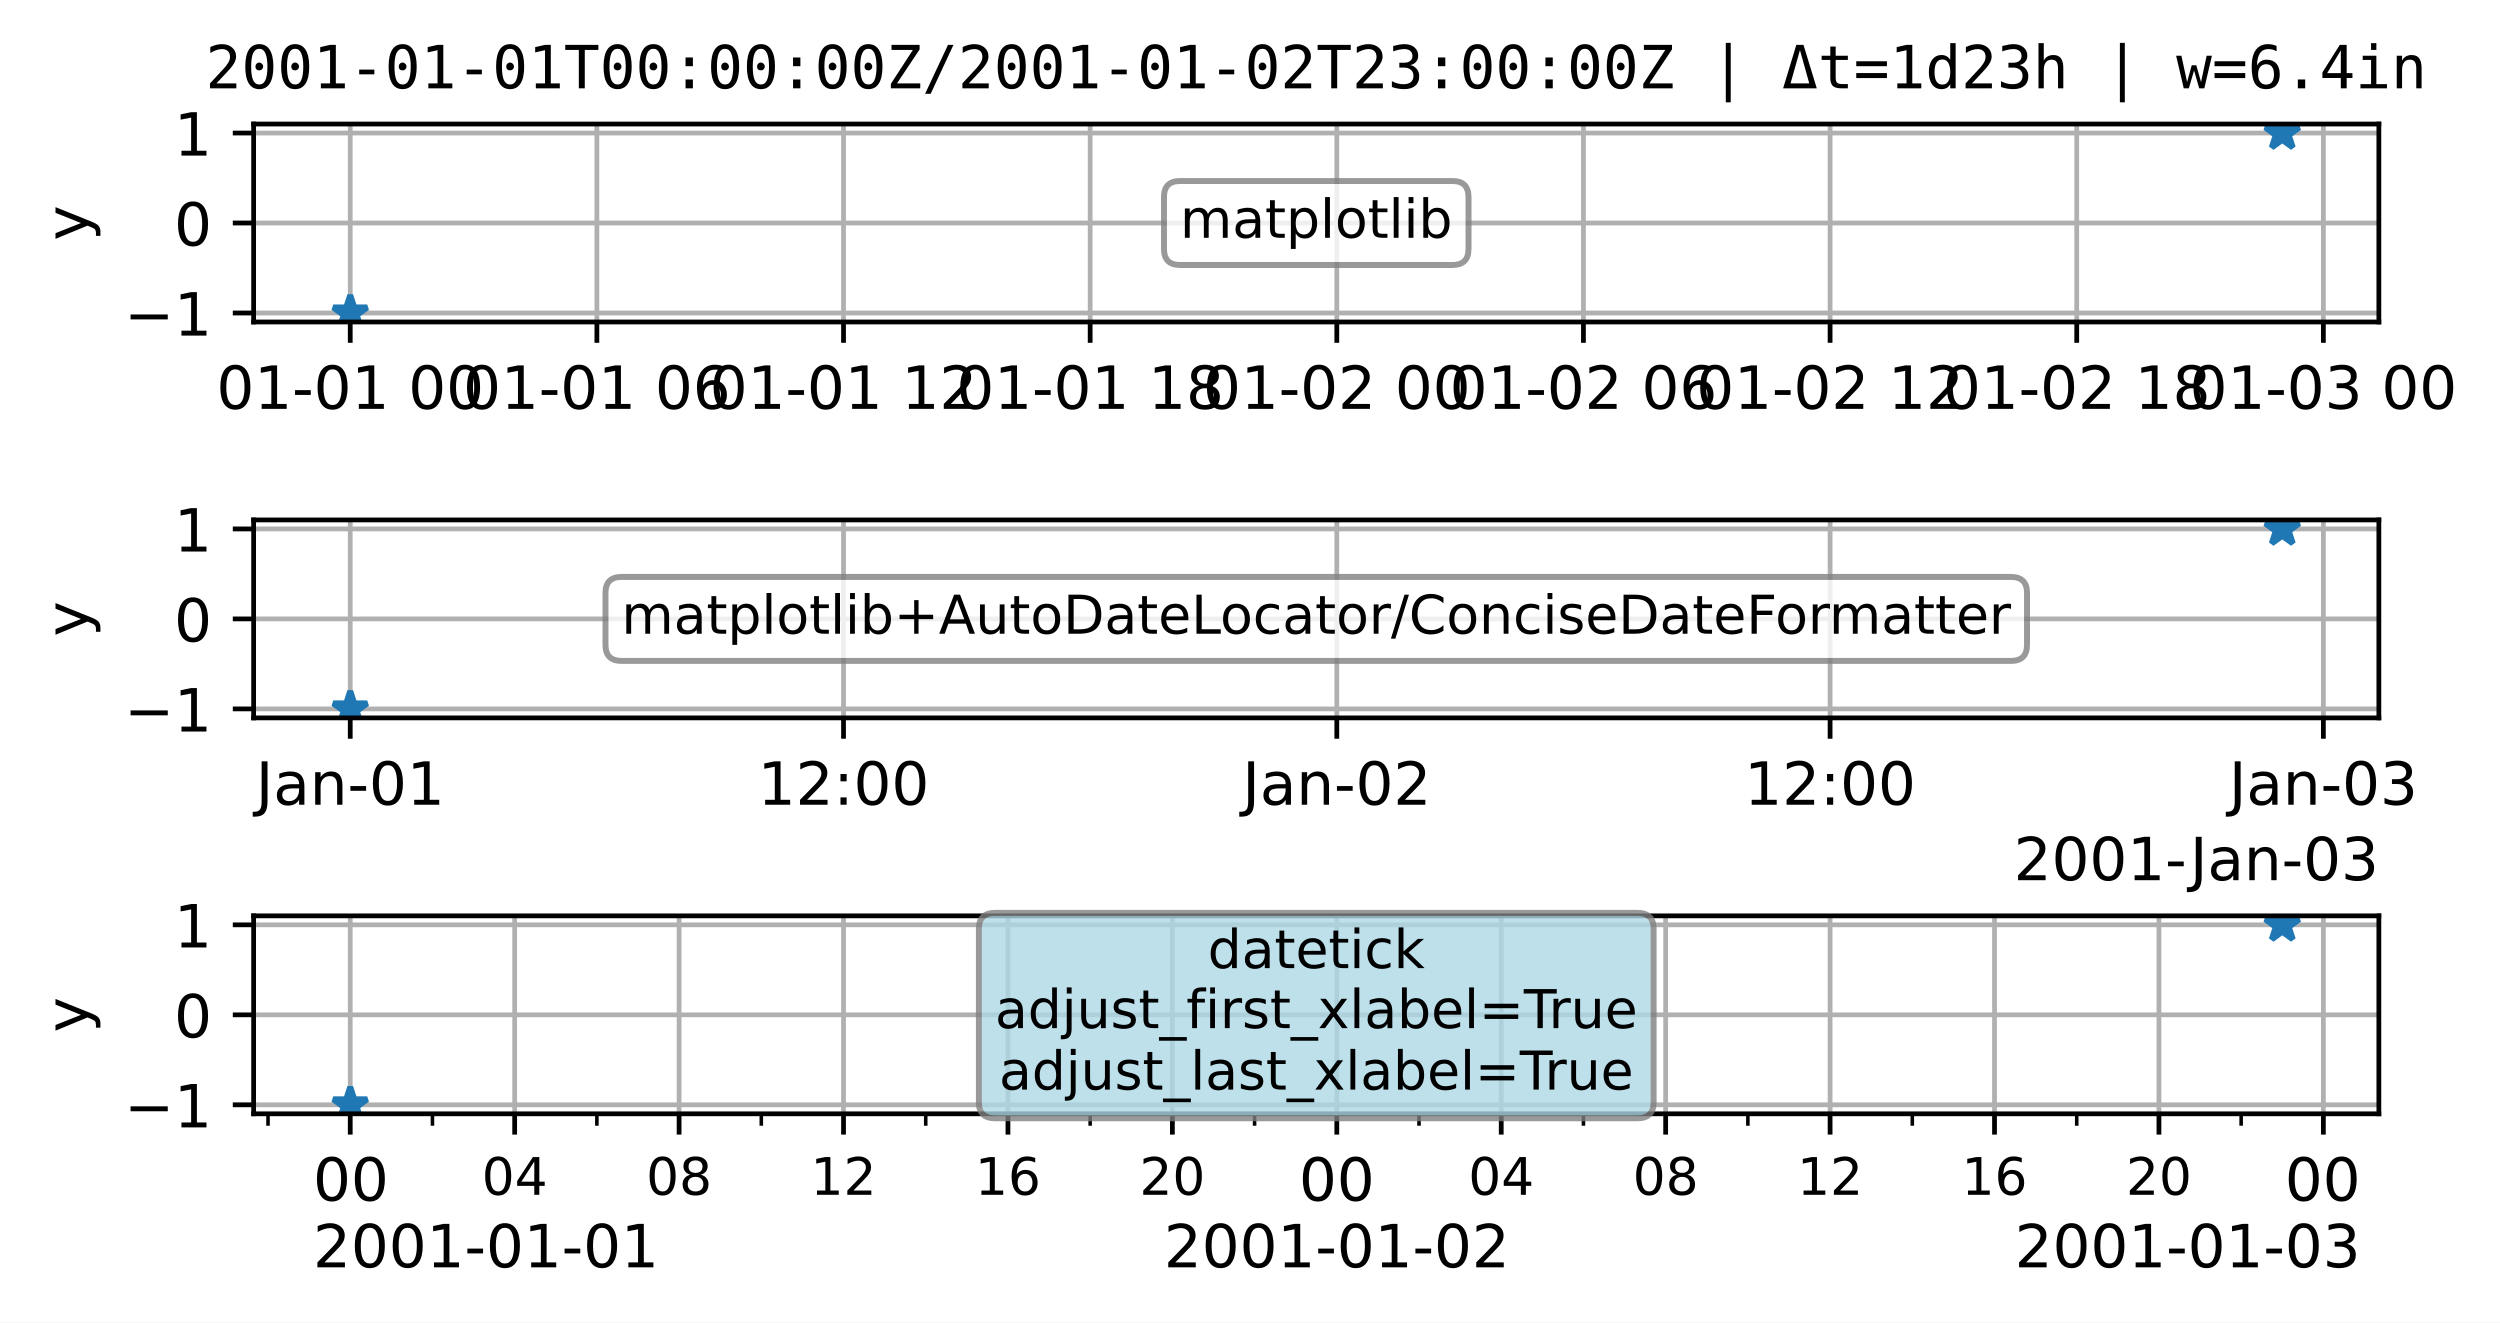
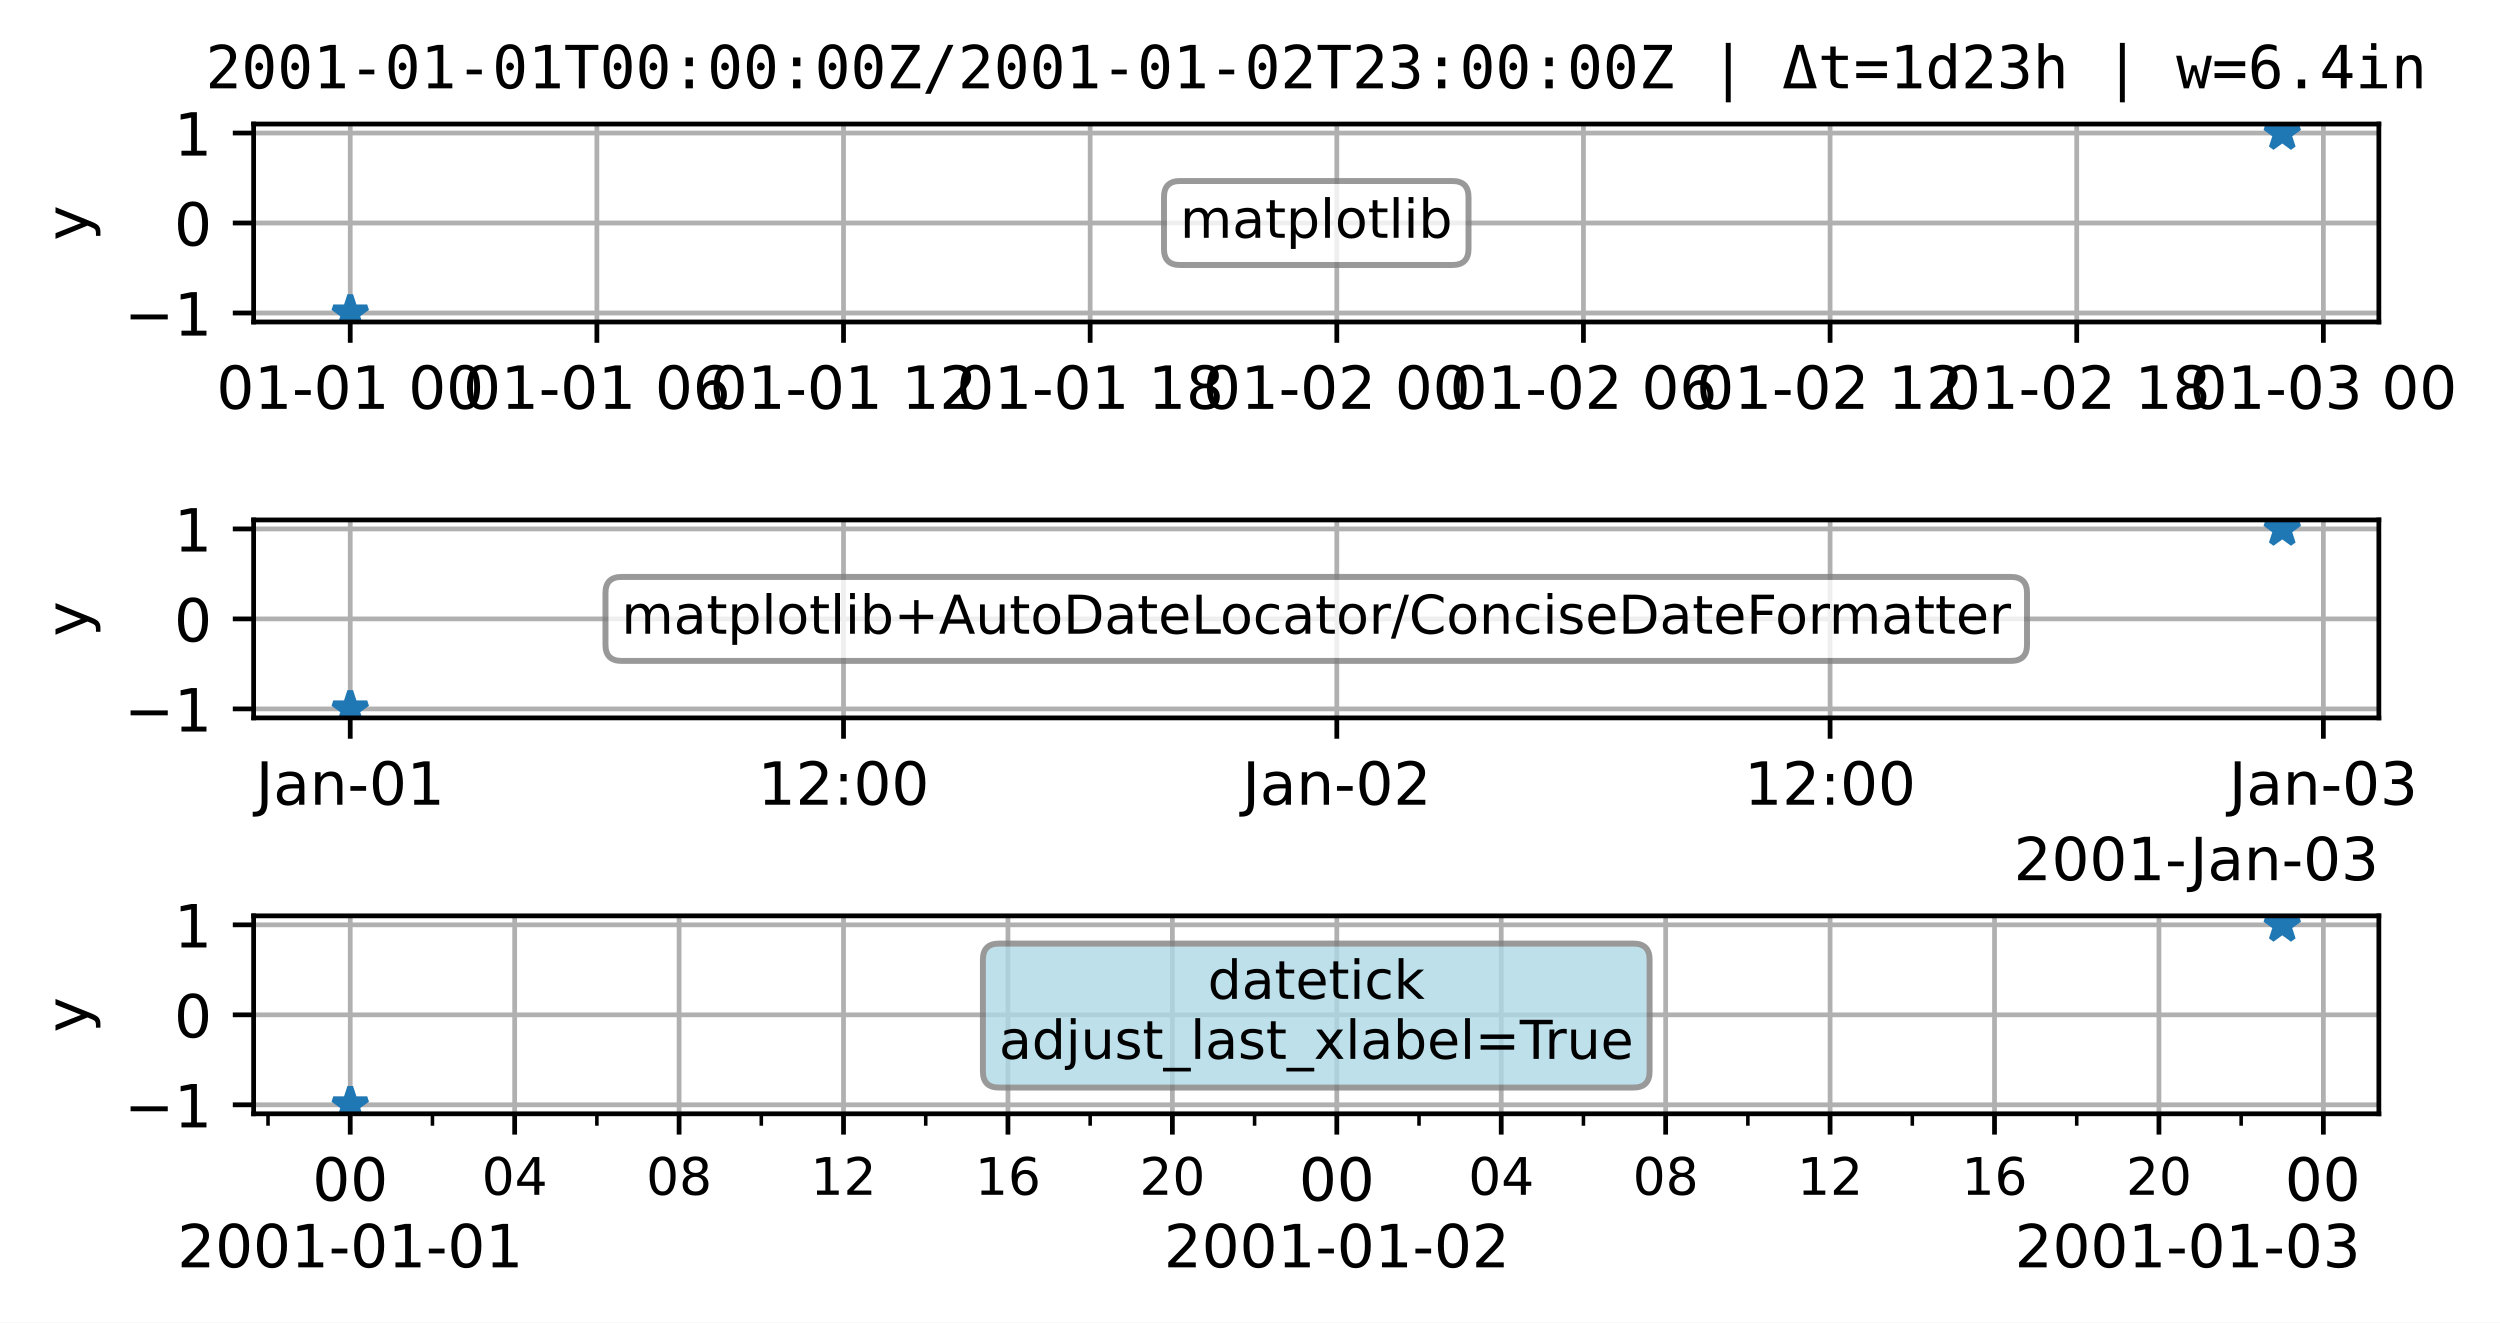
<svg xmlns="http://www.w3.org/2000/svg" xmlns:xlink="http://www.w3.org/1999/xlink" width="420.096pt" height="222.238pt" viewBox="0 0 420.096 222.238" version="1.1">
  <defs>
    <style type="text/css">*{stroke-linejoin: round; stroke-linecap: butt}</style>
  </defs>
  <g id="figure_1">
    <g id="patch_1">
      <path d="M 0 222.238  L 420.096 222.238  L 420.096 0  L 0 0  z " style="fill: #ffffff" />
    </g>
    <g id="axes_1">
      <g id="patch_2">
        <path d="M 42.62 54.106  L 399.74 54.106  L 399.74 20.842  L 42.62 20.842  z " style="fill: #ffffff" />
      </g>
      <g id="matplotlib.axis_1">
        <g id="xtick_1">
          <g id="line2d_1">
            <path d="M 58.853 54.106  L 58.853 20.842  " clip-path="url(#pe55da10e5f)" style="fill: none; stroke: #b0b0b0; stroke-width: 0.8; stroke-linecap: square" />
          </g>
          <g id="line2d_2">
            <defs>
              <path id="m1e6c41ab66" d="M 0 0  L 0 3.5  " style="stroke: #000000; stroke-width: 0.8" />
            </defs>
            <g>
              <use xlink:href="#m1e6c41ab66" x="58.853" y="54.106" style="stroke: #000000; stroke-width: 0.8" />
            </g>
          </g>
          <g id="text_1">
            <text style="font-size: 10px; font-family: 'DejaVu Sans', 'Bitstream Vera Sans', 'Computer Modern Sans Serif', 'Lucida Grande', 'Verdana', 'Geneva', 'Lucid', 'Arial', 'Helvetica', 'Avant Garde', sans-serif; text-anchor: middle" x="58.853" y="68.705" transform="rotate(-0 58.85304 68.70462)">01-01 00</text>
          </g>
        </g>
        <g id="xtick_2">
          <g id="line2d_3">
            <path d="M 100.298 54.106  L 100.298 20.842  " clip-path="url(#pe55da10e5f)" style="fill: none; stroke: #b0b0b0; stroke-width: 0.8; stroke-linecap: square" />
          </g>
          <g id="line2d_4">
            <g>
              <use xlink:href="#m1e6c41ab66" x="100.298" y="54.106" style="stroke: #000000; stroke-width: 0.8" />
            </g>
          </g>
          <g id="text_2">
            <text style="font-size: 10px; font-family: 'DejaVu Sans', 'Bitstream Vera Sans', 'Computer Modern Sans Serif', 'Lucida Grande', 'Verdana', 'Geneva', 'Lucid', 'Arial', 'Helvetica', 'Avant Garde', sans-serif; text-anchor: middle" x="100.298" y="68.705" transform="rotate(-0 100.2983 68.70462)">01-01 06</text>
          </g>
        </g>
        <g id="xtick_3">
          <g id="line2d_5">
            <path d="M 141.744 54.106  L 141.744 20.842  " clip-path="url(#pe55da10e5f)" style="fill: none; stroke: #b0b0b0; stroke-width: 0.8; stroke-linecap: square" />
          </g>
          <g id="line2d_6">
            <g>
              <use xlink:href="#m1e6c41ab66" x="141.744" y="54.106" style="stroke: #000000; stroke-width: 0.8" />
            </g>
          </g>
          <g id="text_3">
            <text style="font-size: 10px; font-family: 'DejaVu Sans', 'Bitstream Vera Sans', 'Computer Modern Sans Serif', 'Lucida Grande', 'Verdana', 'Geneva', 'Lucid', 'Arial', 'Helvetica', 'Avant Garde', sans-serif; text-anchor: middle" x="141.744" y="68.705" transform="rotate(-0 141.7436 68.70462)">01-01 12</text>
          </g>
        </g>
        <g id="xtick_4">
          <g id="line2d_7">
            <path d="M 183.189 54.106  L 183.189 20.842  " clip-path="url(#pe55da10e5f)" style="fill: none; stroke: #b0b0b0; stroke-width: 0.8; stroke-linecap: square" />
          </g>
          <g id="line2d_8">
            <g>
              <use xlink:href="#m1e6c41ab66" x="183.189" y="54.106" style="stroke: #000000; stroke-width: 0.8" />
            </g>
          </g>
          <g id="text_4">
            <text style="font-size: 10px; font-family: 'DejaVu Sans', 'Bitstream Vera Sans', 'Computer Modern Sans Serif', 'Lucida Grande', 'Verdana', 'Geneva', 'Lucid', 'Arial', 'Helvetica', 'Avant Garde', sans-serif; text-anchor: middle" x="183.189" y="68.705" transform="rotate(-0 183.1888 68.70462)">01-01 18</text>
          </g>
        </g>
        <g id="xtick_5">
          <g id="line2d_9">
            <path d="M 224.634 54.106  L 224.634 20.842  " clip-path="url(#pe55da10e5f)" style="fill: none; stroke: #b0b0b0; stroke-width: 0.8; stroke-linecap: square" />
          </g>
          <g id="line2d_10">
            <g>
              <use xlink:href="#m1e6c41ab66" x="224.634" y="54.106" style="stroke: #000000; stroke-width: 0.8" />
            </g>
          </g>
          <g id="text_5">
            <text style="font-size: 10px; font-family: 'DejaVu Sans', 'Bitstream Vera Sans', 'Computer Modern Sans Serif', 'Lucida Grande', 'Verdana', 'Geneva', 'Lucid', 'Arial', 'Helvetica', 'Avant Garde', sans-serif; text-anchor: middle" x="224.634" y="68.705" transform="rotate(-0 224.6341 68.70462)">01-02 00</text>
          </g>
        </g>
        <g id="xtick_6">
          <g id="line2d_11">
            <path d="M 266.079 54.106  L 266.079 20.842  " clip-path="url(#pe55da10e5f)" style="fill: none; stroke: #b0b0b0; stroke-width: 0.8; stroke-linecap: square" />
          </g>
          <g id="line2d_12">
            <g>
              <use xlink:href="#m1e6c41ab66" x="266.079" y="54.106" style="stroke: #000000; stroke-width: 0.8" />
            </g>
          </g>
          <g id="text_6">
            <text style="font-size: 10px; font-family: 'DejaVu Sans', 'Bitstream Vera Sans', 'Computer Modern Sans Serif', 'Lucida Grande', 'Verdana', 'Geneva', 'Lucid', 'Arial', 'Helvetica', 'Avant Garde', sans-serif; text-anchor: middle" x="266.079" y="68.705" transform="rotate(-0 266.0793 68.70462)">01-02 06</text>
          </g>
        </g>
        <g id="xtick_7">
          <g id="line2d_13">
            <path d="M 307.525 54.106  L 307.525 20.842  " clip-path="url(#pe55da10e5f)" style="fill: none; stroke: #b0b0b0; stroke-width: 0.8; stroke-linecap: square" />
          </g>
          <g id="line2d_14">
            <g>
              <use xlink:href="#m1e6c41ab66" x="307.525" y="54.106" style="stroke: #000000; stroke-width: 0.8" />
            </g>
          </g>
          <g id="text_7">
            <text style="font-size: 10px; font-family: 'DejaVu Sans', 'Bitstream Vera Sans', 'Computer Modern Sans Serif', 'Lucida Grande', 'Verdana', 'Geneva', 'Lucid', 'Arial', 'Helvetica', 'Avant Garde', sans-serif; text-anchor: middle" x="307.525" y="68.705" transform="rotate(-0 307.5246 68.70462)">01-02 12</text>
          </g>
        </g>
        <g id="xtick_8">
          <g id="line2d_15">
            <path d="M 348.97 54.106  L 348.97 20.842  " clip-path="url(#pe55da10e5f)" style="fill: none; stroke: #b0b0b0; stroke-width: 0.8; stroke-linecap: square" />
          </g>
          <g id="line2d_16">
            <g>
              <use xlink:href="#m1e6c41ab66" x="348.97" y="54.106" style="stroke: #000000; stroke-width: 0.8" />
            </g>
          </g>
          <g id="text_8">
            <text style="font-size: 10px; font-family: 'DejaVu Sans', 'Bitstream Vera Sans', 'Computer Modern Sans Serif', 'Lucida Grande', 'Verdana', 'Geneva', 'Lucid', 'Arial', 'Helvetica', 'Avant Garde', sans-serif; text-anchor: middle" x="348.97" y="68.705" transform="rotate(-0 348.9699 68.70462)">01-02 18</text>
          </g>
        </g>
        <g id="xtick_9">
          <g id="line2d_17">
            <path d="M 390.415 54.106  L 390.415 20.842  " clip-path="url(#pe55da10e5f)" style="fill: none; stroke: #b0b0b0; stroke-width: 0.8; stroke-linecap: square" />
          </g>
          <g id="line2d_18">
            <g>
              <use xlink:href="#m1e6c41ab66" x="390.415" y="54.106" style="stroke: #000000; stroke-width: 0.8" />
            </g>
          </g>
          <g id="text_9">
            <text style="font-size: 10px; font-family: 'DejaVu Sans', 'Bitstream Vera Sans', 'Computer Modern Sans Serif', 'Lucida Grande', 'Verdana', 'Geneva', 'Lucid', 'Arial', 'Helvetica', 'Avant Garde', sans-serif; text-anchor: middle" x="390.415" y="68.705" transform="rotate(-0 390.4151 68.70462)">01-03 00</text>
          </g>
        </g>
      </g>
      <g id="matplotlib.axis_2">
        <g id="ytick_1">
          <g id="line2d_19">
            <path d="M 42.62 52.594  L 399.74 52.594  " clip-path="url(#pe55da10e5f)" style="fill: none; stroke: #b0b0b0; stroke-width: 0.8; stroke-linecap: square" />
          </g>
          <g id="line2d_20">
            <defs>
              <path id="mc1c6eb1be1" d="M 0 0  L -3.5 0  " style="stroke: #000000; stroke-width: 0.8" />
            </defs>
            <g>
              <use xlink:href="#mc1c6eb1be1" x="42.62" y="52.594" style="stroke: #000000; stroke-width: 0.8" />
            </g>
          </g>
          <g id="text_10">
            <text style="font-size: 10px; font-family: 'DejaVu Sans', 'Bitstream Vera Sans', 'Computer Modern Sans Serif', 'Lucida Grande', 'Verdana', 'Geneva', 'Lucid', 'Arial', 'Helvetica', 'Avant Garde', sans-serif; text-anchor: end" x="35.62" y="56.393" transform="rotate(-0 35.62031 56.39341)">−1</text>
          </g>
        </g>
        <g id="ytick_2">
          <g id="line2d_21">
            <path d="M 42.62 37.474  L 399.74 37.474  " clip-path="url(#pe55da10e5f)" style="fill: none; stroke: #b0b0b0; stroke-width: 0.8; stroke-linecap: square" />
          </g>
          <g id="line2d_22">
            <g>
              <use xlink:href="#mc1c6eb1be1" x="42.62" y="37.474" style="stroke: #000000; stroke-width: 0.8" />
            </g>
          </g>
          <g id="text_11">
            <text style="font-size: 10px; font-family: 'DejaVu Sans', 'Bitstream Vera Sans', 'Computer Modern Sans Serif', 'Lucida Grande', 'Verdana', 'Geneva', 'Lucid', 'Arial', 'Helvetica', 'Avant Garde', sans-serif; text-anchor: end" x="35.62" y="41.273" transform="rotate(-0 35.62031 41.27341)">0</text>
          </g>
        </g>
        <g id="ytick_3">
          <g id="line2d_23">
            <path d="M 42.62 22.354  L 399.74 22.354  " clip-path="url(#pe55da10e5f)" style="fill: none; stroke: #b0b0b0; stroke-width: 0.8; stroke-linecap: square" />
          </g>
          <g id="line2d_24">
            <g>
              <use xlink:href="#mc1c6eb1be1" x="42.62" y="22.354" style="stroke: #000000; stroke-width: 0.8" />
            </g>
          </g>
          <g id="text_12">
            <text style="font-size: 10px; font-family: 'DejaVu Sans', 'Bitstream Vera Sans', 'Computer Modern Sans Serif', 'Lucida Grande', 'Verdana', 'Geneva', 'Lucid', 'Arial', 'Helvetica', 'Avant Garde', sans-serif; text-anchor: end" x="35.62" y="26.153" transform="rotate(-0 35.62031 26.15341)">1</text>
          </g>
        </g>
        <g id="text_13">
          <text style="font-size: 10px; font-family: 'DejaVu Sans', 'Bitstream Vera Sans', 'Computer Modern Sans Serif', 'Lucida Grande', 'Verdana', 'Geneva', 'Lucid', 'Arial', 'Helvetica', 'Avant Garde', sans-serif; text-anchor: middle" x="14.798" y="37.474" transform="rotate(-90 14.79844 37.47419)">y</text>
        </g>
      </g>
      <g id="line2d_25">
        <defs>
          <path id="maf42e94cd1" d="M 0 -3  L -0.674 -0.927  L -2.853 -0.927  L -1.09 0.354  L -1.763 2.427  L -0 1.146  L 1.763 2.427  L 1.09 0.354  L 2.853 -0.927  L 0.674 -0.927  z " style="stroke: #1f77b4; stroke-linejoin: bevel" />
        </defs>
        <g clip-path="url(#pe55da10e5f)">
          <use xlink:href="#maf42e94cd1" x="58.853" y="52.594" style="fill: #1f77b4; stroke: #1f77b4; stroke-linejoin: bevel" />
          <use xlink:href="#maf42e94cd1" x="383.508" y="22.354" style="fill: #1f77b4; stroke: #1f77b4; stroke-linejoin: bevel" />
        </g>
      </g>
      <g id="patch_3">
        <path d="M 42.62 54.106  L 42.62 20.842  " style="fill: none; stroke: #000000; stroke-width: 0.8; stroke-linejoin: miter; stroke-linecap: square" />
      </g>
      <g id="patch_4">
        <path d="M 399.74 54.106  L 399.74 20.842  " style="fill: none; stroke: #000000; stroke-width: 0.8; stroke-linejoin: miter; stroke-linecap: square" />
      </g>
      <g id="patch_5">
        <path d="M 42.62 54.106  L 399.74 54.106  " style="fill: none; stroke: #000000; stroke-width: 0.8; stroke-linejoin: miter; stroke-linecap: square" />
      </g>
      <g id="patch_6">
        <path d="M 42.62 20.842  L 399.74 20.842  " style="fill: none; stroke: #000000; stroke-width: 0.8; stroke-linejoin: miter; stroke-linecap: square" />
      </g>
      <g id="text_14">
        <g id="patch_7">
          <path d="M 198.294 44.529  L 244.067 44.529  Q 246.767 44.529 246.767 41.829  L 246.767 33.119  Q 246.767 30.419 244.067 30.419  L 198.294 30.419  Q 195.594 30.419 195.594 33.119  L 195.594 41.829  Q 195.594 44.529 198.294 44.529  z " style="fill: #ffffff; opacity: 0.8; stroke: #808080; stroke-linejoin: miter" />
        </g>
        <text style="font-size: 9px; font-family: 'DejaVu Sans', 'Bitstream Vera Sans', 'Computer Modern Sans Serif', 'Lucida Grande', 'Verdana', 'Geneva', 'Lucid', 'Arial', 'Helvetica', 'Avant Garde', sans-serif; text-anchor: middle" x="221.18" y="39.958" transform="rotate(-0 221.1803 39.95763)">matplotlib</text>
      </g>
      <g id="text_15">
        <text style="font-size: 10px; font-family: 'DejaVu Sans Mono', 'Bitstream Vera Sans Mono', 'Computer Modern Typewriter', 'Andale Mono', 'Nimbus Mono L', 'Courier New', 'Courier', 'Fixed', 'Terminal', monospace; text-anchor: middle" x="221.18" y="14.842" transform="rotate(-0 221.1803 14.84219)">2001-01-01T00:00:00Z/2001-01-02T23:00:00Z | Δt=1d23h | w=6.4in</text>
      </g>
    </g>
    <g id="axes_2">
      <g id="patch_8">
        <path d="M 42.62 120.634  L 399.74 120.634  L 399.74 87.37  L 42.62 87.37  z " style="fill: #ffffff" />
      </g>
      <g id="matplotlib.axis_3">
        <g id="xtick_10">
          <g id="line2d_26">
            <path d="M 58.853 120.634  L 58.853 87.37  " clip-path="url(#p579dda429b)" style="fill: none; stroke: #b0b0b0; stroke-width: 0.8; stroke-linecap: square" />
          </g>
          <g id="line2d_27">
            <g>
              <use xlink:href="#m1e6c41ab66" x="58.853" y="120.634" style="stroke: #000000; stroke-width: 0.8" />
            </g>
          </g>
          <g id="text_16">
            <text style="font-size: 10px; font-family: 'DejaVu Sans', 'Bitstream Vera Sans', 'Computer Modern Sans Serif', 'Lucida Grande', 'Verdana', 'Geneva', 'Lucid', 'Arial', 'Helvetica', 'Avant Garde', sans-serif; text-anchor: middle" x="58.853" y="135.233" transform="rotate(-0 58.85304 135.2326)">Jan-01</text>
          </g>
        </g>
        <g id="xtick_11">
          <g id="line2d_28">
            <path d="M 141.744 120.634  L 141.744 87.37  " clip-path="url(#p579dda429b)" style="fill: none; stroke: #b0b0b0; stroke-width: 0.8; stroke-linecap: square" />
          </g>
          <g id="line2d_29">
            <g>
              <use xlink:href="#m1e6c41ab66" x="141.744" y="120.634" style="stroke: #000000; stroke-width: 0.8" />
            </g>
          </g>
          <g id="text_17">
            <text style="font-size: 10px; font-family: 'DejaVu Sans', 'Bitstream Vera Sans', 'Computer Modern Sans Serif', 'Lucida Grande', 'Verdana', 'Geneva', 'Lucid', 'Arial', 'Helvetica', 'Avant Garde', sans-serif; text-anchor: middle" x="141.744" y="135.233" transform="rotate(-0 141.7436 135.2326)">12:00</text>
          </g>
        </g>
        <g id="xtick_12">
          <g id="line2d_30">
            <path d="M 224.634 120.634  L 224.634 87.37  " clip-path="url(#p579dda429b)" style="fill: none; stroke: #b0b0b0; stroke-width: 0.8; stroke-linecap: square" />
          </g>
          <g id="line2d_31">
            <g>
              <use xlink:href="#m1e6c41ab66" x="224.634" y="120.634" style="stroke: #000000; stroke-width: 0.8" />
            </g>
          </g>
          <g id="text_18">
            <text style="font-size: 10px; font-family: 'DejaVu Sans', 'Bitstream Vera Sans', 'Computer Modern Sans Serif', 'Lucida Grande', 'Verdana', 'Geneva', 'Lucid', 'Arial', 'Helvetica', 'Avant Garde', sans-serif; text-anchor: middle" x="224.634" y="135.233" transform="rotate(-0 224.6341 135.2326)">Jan-02</text>
          </g>
        </g>
        <g id="xtick_13">
          <g id="line2d_32">
            <path d="M 307.525 120.634  L 307.525 87.37  " clip-path="url(#p579dda429b)" style="fill: none; stroke: #b0b0b0; stroke-width: 0.8; stroke-linecap: square" />
          </g>
          <g id="line2d_33">
            <g>
              <use xlink:href="#m1e6c41ab66" x="307.525" y="120.634" style="stroke: #000000; stroke-width: 0.8" />
            </g>
          </g>
          <g id="text_19">
            <text style="font-size: 10px; font-family: 'DejaVu Sans', 'Bitstream Vera Sans', 'Computer Modern Sans Serif', 'Lucida Grande', 'Verdana', 'Geneva', 'Lucid', 'Arial', 'Helvetica', 'Avant Garde', sans-serif; text-anchor: middle" x="307.525" y="135.233" transform="rotate(-0 307.5246 135.2326)">12:00</text>
          </g>
        </g>
        <g id="xtick_14">
          <g id="line2d_34">
            <path d="M 390.415 120.634  L 390.415 87.37  " clip-path="url(#p579dda429b)" style="fill: none; stroke: #b0b0b0; stroke-width: 0.8; stroke-linecap: square" />
          </g>
          <g id="line2d_35">
            <g>
              <use xlink:href="#m1e6c41ab66" x="390.415" y="120.634" style="stroke: #000000; stroke-width: 0.8" />
            </g>
          </g>
          <g id="text_20">
            <text style="font-size: 10px; font-family: 'DejaVu Sans', 'Bitstream Vera Sans', 'Computer Modern Sans Serif', 'Lucida Grande', 'Verdana', 'Geneva', 'Lucid', 'Arial', 'Helvetica', 'Avant Garde', sans-serif; text-anchor: middle" x="390.415" y="135.233" transform="rotate(-0 390.4151 135.2326)">Jan-03</text>
          </g>
        </g>
        <g id="text_21">
          <text style="font-size: 10px; font-family: 'DejaVu Sans', 'Bitstream Vera Sans', 'Computer Modern Sans Serif', 'Lucida Grande', 'Verdana', 'Geneva', 'Lucid', 'Arial', 'Helvetica', 'Avant Garde', sans-serif; text-anchor: end" x="399.74" y="147.911" transform="rotate(-0 399.7403 147.9108)">2001-Jan-03</text>
        </g>
      </g>
      <g id="matplotlib.axis_4">
        <g id="ytick_4">
          <g id="line2d_36">
            <path d="M 42.62 119.122  L 399.74 119.122  " clip-path="url(#p579dda429b)" style="fill: none; stroke: #b0b0b0; stroke-width: 0.8; stroke-linecap: square" />
          </g>
          <g id="line2d_37">
            <g>
              <use xlink:href="#mc1c6eb1be1" x="42.62" y="119.122" style="stroke: #000000; stroke-width: 0.8" />
            </g>
          </g>
          <g id="text_22">
            <text style="font-size: 10px; font-family: 'DejaVu Sans', 'Bitstream Vera Sans', 'Computer Modern Sans Serif', 'Lucida Grande', 'Verdana', 'Geneva', 'Lucid', 'Arial', 'Helvetica', 'Avant Garde', sans-serif; text-anchor: end" x="35.62" y="122.921" transform="rotate(-0 35.62031 122.9214)">−1</text>
          </g>
        </g>
        <g id="ytick_5">
          <g id="line2d_38">
            <path d="M 42.62 104.002  L 399.74 104.002  " clip-path="url(#p579dda429b)" style="fill: none; stroke: #b0b0b0; stroke-width: 0.8; stroke-linecap: square" />
          </g>
          <g id="line2d_39">
            <g>
              <use xlink:href="#mc1c6eb1be1" x="42.62" y="104.002" style="stroke: #000000; stroke-width: 0.8" />
            </g>
          </g>
          <g id="text_23">
            <text style="font-size: 10px; font-family: 'DejaVu Sans', 'Bitstream Vera Sans', 'Computer Modern Sans Serif', 'Lucida Grande', 'Verdana', 'Geneva', 'Lucid', 'Arial', 'Helvetica', 'Avant Garde', sans-serif; text-anchor: end" x="35.62" y="107.801" transform="rotate(-0 35.62031 107.8014)">0</text>
          </g>
        </g>
        <g id="ytick_6">
          <g id="line2d_40">
            <path d="M 42.62 88.882  L 399.74 88.882  " clip-path="url(#p579dda429b)" style="fill: none; stroke: #b0b0b0; stroke-width: 0.8; stroke-linecap: square" />
          </g>
          <g id="line2d_41">
            <g>
              <use xlink:href="#mc1c6eb1be1" x="42.62" y="88.882" style="stroke: #000000; stroke-width: 0.8" />
            </g>
          </g>
          <g id="text_24">
            <text style="font-size: 10px; font-family: 'DejaVu Sans', 'Bitstream Vera Sans', 'Computer Modern Sans Serif', 'Lucida Grande', 'Verdana', 'Geneva', 'Lucid', 'Arial', 'Helvetica', 'Avant Garde', sans-serif; text-anchor: end" x="35.62" y="92.681" transform="rotate(-0 35.62031 92.68141)">1</text>
          </g>
        </g>
        <g id="text_25">
          <text style="font-size: 10px; font-family: 'DejaVu Sans', 'Bitstream Vera Sans', 'Computer Modern Sans Serif', 'Lucida Grande', 'Verdana', 'Geneva', 'Lucid', 'Arial', 'Helvetica', 'Avant Garde', sans-serif; text-anchor: middle" x="14.798" y="104.002" transform="rotate(-90 14.79844 104.0022)">y</text>
        </g>
      </g>
      <g id="line2d_42">
        <g clip-path="url(#p579dda429b)">
          <use xlink:href="#maf42e94cd1" x="58.853" y="119.122" style="fill: #1f77b4; stroke: #1f77b4; stroke-linejoin: bevel" />
          <use xlink:href="#maf42e94cd1" x="383.508" y="88.882" style="fill: #1f77b4; stroke: #1f77b4; stroke-linejoin: bevel" />
        </g>
      </g>
      <g id="patch_9">
        <path d="M 42.62 120.634  L 42.62 87.37  " style="fill: none; stroke: #000000; stroke-width: 0.8; stroke-linejoin: miter; stroke-linecap: square" />
      </g>
      <g id="patch_10">
        <path d="M 399.74 120.634  L 399.74 87.37  " style="fill: none; stroke: #000000; stroke-width: 0.8; stroke-linejoin: miter; stroke-linecap: square" />
      </g>
      <g id="patch_11">
        <path d="M 42.62 120.634  L 399.74 120.634  " style="fill: none; stroke: #000000; stroke-width: 0.8; stroke-linejoin: miter; stroke-linecap: square" />
      </g>
      <g id="patch_12">
        <path d="M 42.62 87.37  L 399.74 87.37  " style="fill: none; stroke: #000000; stroke-width: 0.8; stroke-linejoin: miter; stroke-linecap: square" />
      </g>
      <g id="text_26">
        <g id="patch_13">
          <path d="M 104.443 111.057  L 337.917 111.057  Q 340.617 111.057 340.617 108.357  L 340.617 99.647  Q 340.617 96.947 337.917 96.947  L 104.443 96.947  Q 101.743 96.947 101.743 99.647  L 101.743 108.357  Q 101.743 111.057 104.443 111.057  z " style="fill: #ffffff; opacity: 0.8; stroke: #808080; stroke-linejoin: miter" />
        </g>
        <text style="font-size: 9px; font-family: 'DejaVu Sans', 'Bitstream Vera Sans', 'Computer Modern Sans Serif', 'Lucida Grande', 'Verdana', 'Geneva', 'Lucid', 'Arial', 'Helvetica', 'Avant Garde', sans-serif; text-anchor: middle" x="221.18" y="106.486" transform="rotate(-0 221.1803 106.4856)">matplotlib+AutoDateLocator/ConciseDateFormatter</text>
      </g>
    </g>
    <g id="axes_3">
      <g id="patch_14">
        <path d="M 42.62 187.162  L 399.74 187.162  L 399.74 153.898  L 42.62 153.898  z " style="fill: #ffffff" />
      </g>
      <g id="matplotlib.axis_5">
        <g id="xtick_15">
          <g id="line2d_43">
            <path d="M 58.853 187.162  L 58.853 153.898  " clip-path="url(#p52d361a265)" style="fill: none; stroke: #b0b0b0; stroke-width: 0.8; stroke-linecap: square" />
          </g>
          <g id="line2d_44">
            <g>
              <use xlink:href="#m1e6c41ab66" x="58.853" y="187.162" style="stroke: #000000; stroke-width: 0.8" />
            </g>
          </g>
          <g id="text_27">
-             <text style="font-size: 10px; font-family: 'DejaVu Sans', 'Bitstream Vera Sans', 'Computer Modern Sans Serif', 'Lucida Grande', 'Verdana', 'Geneva', 'Lucid', 'Arial', 'Helvetica', 'Avant Garde', sans-serif" transform="translate(52.60304 201.7606)">00</text>
-             <text style="font-size: 10px; font-family: 'DejaVu Sans', 'Bitstream Vera Sans', 'Computer Modern Sans Serif', 'Lucida Grande', 'Verdana', 'Geneva', 'Lucid', 'Arial', 'Helvetica', 'Avant Garde', sans-serif" transform="translate(52.60304 212.9584)">2001-01-01</text>
+             <text style="font-size: 10px; font-family: 'DejaVu Sans', 'Bitstream Vera Sans', 'Computer Modern Sans Serif', 'Lucida Grande', 'Verdana', 'Geneva', 'Lucid', 'Arial', 'Helvetica', 'Avant Garde', sans-serif" transform="translate(52.49054 201.7606)">00</text>
+             <text style="font-size: 10px; font-family: 'DejaVu Sans', 'Bitstream Vera Sans', 'Computer Modern Sans Serif', 'Lucida Grande', 'Verdana', 'Geneva', 'Lucid', 'Arial', 'Helvetica', 'Avant Garde', sans-serif" transform="translate(29.79523 212.9584)">2001-01-01</text>
          </g>
        </g>
        <g id="xtick_16">
          <g id="line2d_45">
            <path d="M 86.483 187.162  L 86.483 153.898  " clip-path="url(#p52d361a265)" style="fill: none; stroke: #b0b0b0; stroke-width: 0.8; stroke-linecap: square" />
          </g>
          <g id="line2d_46">
            <g>
              <use xlink:href="#m1e6c41ab66" x="86.483" y="187.162" style="stroke: #000000; stroke-width: 0.8" />
            </g>
          </g>
          <g id="text_28">
            <text style="font-size: 8.7px; font-family: 'DejaVu Sans', 'Bitstream Vera Sans', 'Computer Modern Sans Serif', 'Lucida Grande', 'Verdana', 'Geneva', 'Lucid', 'Arial', 'Helvetica', 'Avant Garde', sans-serif; text-anchor: middle" x="86.483" y="200.773" transform="rotate(-0 86.48321 200.7728)">04</text>
          </g>
        </g>
        <g id="xtick_17">
          <g id="line2d_47">
            <path d="M 114.113 187.162  L 114.113 153.898  " clip-path="url(#p52d361a265)" style="fill: none; stroke: #b0b0b0; stroke-width: 0.8; stroke-linecap: square" />
          </g>
          <g id="line2d_48">
            <g>
              <use xlink:href="#m1e6c41ab66" x="114.113" y="187.162" style="stroke: #000000; stroke-width: 0.8" />
            </g>
          </g>
          <g id="text_29">
            <text style="font-size: 8.7px; font-family: 'DejaVu Sans', 'Bitstream Vera Sans', 'Computer Modern Sans Serif', 'Lucida Grande', 'Verdana', 'Geneva', 'Lucid', 'Arial', 'Helvetica', 'Avant Garde', sans-serif; text-anchor: middle" x="114.113" y="200.773" transform="rotate(-0 114.1134 200.7728)">08</text>
          </g>
        </g>
        <g id="xtick_18">
          <g id="line2d_49">
            <path d="M 141.744 187.162  L 141.744 153.898  " clip-path="url(#p52d361a265)" style="fill: none; stroke: #b0b0b0; stroke-width: 0.8; stroke-linecap: square" />
          </g>
          <g id="line2d_50">
            <g>
              <use xlink:href="#m1e6c41ab66" x="141.744" y="187.162" style="stroke: #000000; stroke-width: 0.8" />
            </g>
          </g>
          <g id="text_30">
            <text style="font-size: 8.7px; font-family: 'DejaVu Sans', 'Bitstream Vera Sans', 'Computer Modern Sans Serif', 'Lucida Grande', 'Verdana', 'Geneva', 'Lucid', 'Arial', 'Helvetica', 'Avant Garde', sans-serif; text-anchor: middle" x="141.744" y="200.773" transform="rotate(-0 141.7436 200.7728)">12</text>
          </g>
        </g>
        <g id="xtick_19">
          <g id="line2d_51">
            <path d="M 169.374 187.162  L 169.374 153.898  " clip-path="url(#p52d361a265)" style="fill: none; stroke: #b0b0b0; stroke-width: 0.8; stroke-linecap: square" />
          </g>
          <g id="line2d_52">
            <g>
              <use xlink:href="#m1e6c41ab66" x="169.374" y="187.162" style="stroke: #000000; stroke-width: 0.8" />
            </g>
          </g>
          <g id="text_31">
            <text style="font-size: 8.7px; font-family: 'DejaVu Sans', 'Bitstream Vera Sans', 'Computer Modern Sans Serif', 'Lucida Grande', 'Verdana', 'Geneva', 'Lucid', 'Arial', 'Helvetica', 'Avant Garde', sans-serif; text-anchor: middle" x="169.374" y="200.773" transform="rotate(-0 169.3737 200.7728)">16</text>
          </g>
        </g>
        <g id="xtick_20">
          <g id="line2d_53">
            <path d="M 197.004 187.162  L 197.004 153.898  " clip-path="url(#p52d361a265)" style="fill: none; stroke: #b0b0b0; stroke-width: 0.8; stroke-linecap: square" />
          </g>
          <g id="line2d_54">
            <g>
              <use xlink:href="#m1e6c41ab66" x="197.004" y="187.162" style="stroke: #000000; stroke-width: 0.8" />
            </g>
          </g>
          <g id="text_32">
            <text style="font-size: 8.7px; font-family: 'DejaVu Sans', 'Bitstream Vera Sans', 'Computer Modern Sans Serif', 'Lucida Grande', 'Verdana', 'Geneva', 'Lucid', 'Arial', 'Helvetica', 'Avant Garde', sans-serif; text-anchor: middle" x="197.004" y="200.773" transform="rotate(-0 197.0039 200.7728)">20</text>
          </g>
        </g>
        <g id="xtick_21">
          <g id="line2d_55">
            <path d="M 224.634 187.162  L 224.634 153.898  " clip-path="url(#p52d361a265)" style="fill: none; stroke: #b0b0b0; stroke-width: 0.8; stroke-linecap: square" />
          </g>
          <g id="line2d_56">
            <g>
              <use xlink:href="#m1e6c41ab66" x="224.634" y="187.162" style="stroke: #000000; stroke-width: 0.8" />
            </g>
          </g>
          <g id="text_33">
            <text style="font-size: 10px; font-family: 'DejaVu Sans', 'Bitstream Vera Sans', 'Computer Modern Sans Serif', 'Lucida Grande', 'Verdana', 'Geneva', 'Lucid', 'Arial', 'Helvetica', 'Avant Garde', sans-serif" transform="translate(218.2716 201.7606)">00</text>
            <text style="font-size: 10px; font-family: 'DejaVu Sans', 'Bitstream Vera Sans', 'Computer Modern Sans Serif', 'Lucida Grande', 'Verdana', 'Geneva', 'Lucid', 'Arial', 'Helvetica', 'Avant Garde', sans-serif" transform="translate(195.5763 212.9584)">2001-01-02</text>
          </g>
        </g>
        <g id="xtick_22">
          <g id="line2d_57">
            <path d="M 252.264 187.162  L 252.264 153.898  " clip-path="url(#p52d361a265)" style="fill: none; stroke: #b0b0b0; stroke-width: 0.8; stroke-linecap: square" />
          </g>
          <g id="line2d_58">
            <g>
              <use xlink:href="#m1e6c41ab66" x="252.264" y="187.162" style="stroke: #000000; stroke-width: 0.8" />
            </g>
          </g>
          <g id="text_34">
            <text style="font-size: 8.7px; font-family: 'DejaVu Sans', 'Bitstream Vera Sans', 'Computer Modern Sans Serif', 'Lucida Grande', 'Verdana', 'Geneva', 'Lucid', 'Arial', 'Helvetica', 'Avant Garde', sans-serif; text-anchor: middle" x="252.264" y="200.773" transform="rotate(-0 252.2643 200.7728)">04</text>
          </g>
        </g>
        <g id="xtick_23">
          <g id="line2d_59">
            <path d="M 279.894 187.162  L 279.894 153.898  " clip-path="url(#p52d361a265)" style="fill: none; stroke: #b0b0b0; stroke-width: 0.8; stroke-linecap: square" />
          </g>
          <g id="line2d_60">
            <g>
              <use xlink:href="#m1e6c41ab66" x="279.894" y="187.162" style="stroke: #000000; stroke-width: 0.8" />
            </g>
          </g>
          <g id="text_35">
            <text style="font-size: 8.7px; font-family: 'DejaVu Sans', 'Bitstream Vera Sans', 'Computer Modern Sans Serif', 'Lucida Grande', 'Verdana', 'Geneva', 'Lucid', 'Arial', 'Helvetica', 'Avant Garde', sans-serif; text-anchor: middle" x="279.894" y="200.773" transform="rotate(-0 279.8944 200.7728)">08</text>
          </g>
        </g>
        <g id="xtick_24">
          <g id="line2d_61">
            <path d="M 307.525 187.162  L 307.525 153.898  " clip-path="url(#p52d361a265)" style="fill: none; stroke: #b0b0b0; stroke-width: 0.8; stroke-linecap: square" />
          </g>
          <g id="line2d_62">
            <g>
              <use xlink:href="#m1e6c41ab66" x="307.525" y="187.162" style="stroke: #000000; stroke-width: 0.8" />
            </g>
          </g>
          <g id="text_36">
            <text style="font-size: 8.7px; font-family: 'DejaVu Sans', 'Bitstream Vera Sans', 'Computer Modern Sans Serif', 'Lucida Grande', 'Verdana', 'Geneva', 'Lucid', 'Arial', 'Helvetica', 'Avant Garde', sans-serif; text-anchor: middle" x="307.525" y="200.773" transform="rotate(-0 307.5246 200.7728)">12</text>
          </g>
        </g>
        <g id="xtick_25">
          <g id="line2d_63">
            <path d="M 335.155 187.162  L 335.155 153.898  " clip-path="url(#p52d361a265)" style="fill: none; stroke: #b0b0b0; stroke-width: 0.8; stroke-linecap: square" />
          </g>
          <g id="line2d_64">
            <g>
              <use xlink:href="#m1e6c41ab66" x="335.155" y="187.162" style="stroke: #000000; stroke-width: 0.8" />
            </g>
          </g>
          <g id="text_37">
            <text style="font-size: 8.7px; font-family: 'DejaVu Sans', 'Bitstream Vera Sans', 'Computer Modern Sans Serif', 'Lucida Grande', 'Verdana', 'Geneva', 'Lucid', 'Arial', 'Helvetica', 'Avant Garde', sans-serif; text-anchor: middle" x="335.155" y="200.773" transform="rotate(-0 335.1548 200.7728)">16</text>
          </g>
        </g>
        <g id="xtick_26">
          <g id="line2d_65">
            <path d="M 362.785 187.162  L 362.785 153.898  " clip-path="url(#p52d361a265)" style="fill: none; stroke: #b0b0b0; stroke-width: 0.8; stroke-linecap: square" />
          </g>
          <g id="line2d_66">
            <g>
              <use xlink:href="#m1e6c41ab66" x="362.785" y="187.162" style="stroke: #000000; stroke-width: 0.8" />
            </g>
          </g>
          <g id="text_38">
            <text style="font-size: 8.7px; font-family: 'DejaVu Sans', 'Bitstream Vera Sans', 'Computer Modern Sans Serif', 'Lucida Grande', 'Verdana', 'Geneva', 'Lucid', 'Arial', 'Helvetica', 'Avant Garde', sans-serif; text-anchor: middle" x="362.785" y="200.773" transform="rotate(-0 362.785 200.7728)">20</text>
          </g>
        </g>
        <g id="xtick_27">
          <g id="line2d_67">
            <path d="M 390.415 187.162  L 390.415 153.898  " clip-path="url(#p52d361a265)" style="fill: none; stroke: #b0b0b0; stroke-width: 0.8; stroke-linecap: square" />
          </g>
          <g id="line2d_68">
            <g>
              <use xlink:href="#m1e6c41ab66" x="390.415" y="187.162" style="stroke: #000000; stroke-width: 0.8" />
            </g>
          </g>
          <g id="text_39">
            <text style="font-size: 10px; font-family: 'DejaVu Sans', 'Bitstream Vera Sans', 'Computer Modern Sans Serif', 'Lucida Grande', 'Verdana', 'Geneva', 'Lucid', 'Arial', 'Helvetica', 'Avant Garde', sans-serif" transform="translate(383.9401 201.7606)">00</text>
            <text style="font-size: 10px; font-family: 'DejaVu Sans', 'Bitstream Vera Sans', 'Computer Modern Sans Serif', 'Lucida Grande', 'Verdana', 'Geneva', 'Lucid', 'Arial', 'Helvetica', 'Avant Garde', sans-serif" transform="translate(338.5495 212.9584)">2001-01-03</text>
          </g>
        </g>
        <g id="xtick_28">
          <g id="line2d_69">
            <defs>
              <path id="m7da8c832f9" d="M 0 0  L 0 2  " style="stroke: #000000; stroke-width: 0.6" />
            </defs>
            <g>
              <use xlink:href="#m7da8c832f9" x="45.038" y="187.162" style="stroke: #000000; stroke-width: 0.6" />
            </g>
          </g>
        </g>
        <g id="xtick_29">
          <g id="line2d_70">
            <g>
              <use xlink:href="#m7da8c832f9" x="72.668" y="187.162" style="stroke: #000000; stroke-width: 0.6" />
            </g>
          </g>
        </g>
        <g id="xtick_30">
          <g id="line2d_71">
            <g>
              <use xlink:href="#m7da8c832f9" x="100.298" y="187.162" style="stroke: #000000; stroke-width: 0.6" />
            </g>
          </g>
        </g>
        <g id="xtick_31">
          <g id="line2d_72">
            <g>
              <use xlink:href="#m7da8c832f9" x="127.928" y="187.162" style="stroke: #000000; stroke-width: 0.6" />
            </g>
          </g>
        </g>
        <g id="xtick_32">
          <g id="line2d_73">
            <g>
              <use xlink:href="#m7da8c832f9" x="155.559" y="187.162" style="stroke: #000000; stroke-width: 0.6" />
            </g>
          </g>
        </g>
        <g id="xtick_33">
          <g id="line2d_74">
            <g>
              <use xlink:href="#m7da8c832f9" x="183.189" y="187.162" style="stroke: #000000; stroke-width: 0.6" />
            </g>
          </g>
        </g>
        <g id="xtick_34">
          <g id="line2d_75">
            <g>
              <use xlink:href="#m7da8c832f9" x="210.819" y="187.162" style="stroke: #000000; stroke-width: 0.6" />
            </g>
          </g>
        </g>
        <g id="xtick_35">
          <g id="line2d_76">
            <g>
              <use xlink:href="#m7da8c832f9" x="238.449" y="187.162" style="stroke: #000000; stroke-width: 0.6" />
            </g>
          </g>
        </g>
        <g id="xtick_36">
          <g id="line2d_77">
            <g>
              <use xlink:href="#m7da8c832f9" x="266.079" y="187.162" style="stroke: #000000; stroke-width: 0.6" />
            </g>
          </g>
        </g>
        <g id="xtick_37">
          <g id="line2d_78">
            <g>
              <use xlink:href="#m7da8c832f9" x="293.71" y="187.162" style="stroke: #000000; stroke-width: 0.6" />
            </g>
          </g>
        </g>
        <g id="xtick_38">
          <g id="line2d_79">
            <g>
              <use xlink:href="#m7da8c832f9" x="321.34" y="187.162" style="stroke: #000000; stroke-width: 0.6" />
            </g>
          </g>
        </g>
        <g id="xtick_39">
          <g id="line2d_80">
            <g>
              <use xlink:href="#m7da8c832f9" x="348.97" y="187.162" style="stroke: #000000; stroke-width: 0.6" />
            </g>
          </g>
        </g>
        <g id="xtick_40">
          <g id="line2d_81">
            <g>
              <use xlink:href="#m7da8c832f9" x="376.6" y="187.162" style="stroke: #000000; stroke-width: 0.6" />
            </g>
          </g>
        </g>
      </g>
      <g id="matplotlib.axis_6">
        <g id="ytick_7">
          <g id="line2d_82">
            <path d="M 42.62 185.65  L 399.74 185.65  " clip-path="url(#p52d361a265)" style="fill: none; stroke: #b0b0b0; stroke-width: 0.8; stroke-linecap: square" />
          </g>
          <g id="line2d_83">
            <g>
              <use xlink:href="#mc1c6eb1be1" x="42.62" y="185.65" style="stroke: #000000; stroke-width: 0.8" />
            </g>
          </g>
          <g id="text_40">
            <text style="font-size: 10px; font-family: 'DejaVu Sans', 'Bitstream Vera Sans', 'Computer Modern Sans Serif', 'Lucida Grande', 'Verdana', 'Geneva', 'Lucid', 'Arial', 'Helvetica', 'Avant Garde', sans-serif; text-anchor: end" x="35.62" y="189.449" transform="rotate(-0 35.62031 189.4494)">−1</text>
          </g>
        </g>
        <g id="ytick_8">
          <g id="line2d_84">
            <path d="M 42.62 170.53  L 399.74 170.53  " clip-path="url(#p52d361a265)" style="fill: none; stroke: #b0b0b0; stroke-width: 0.8; stroke-linecap: square" />
          </g>
          <g id="line2d_85">
            <g>
              <use xlink:href="#mc1c6eb1be1" x="42.62" y="170.53" style="stroke: #000000; stroke-width: 0.8" />
            </g>
          </g>
          <g id="text_41">
            <text style="font-size: 10px; font-family: 'DejaVu Sans', 'Bitstream Vera Sans', 'Computer Modern Sans Serif', 'Lucida Grande', 'Verdana', 'Geneva', 'Lucid', 'Arial', 'Helvetica', 'Avant Garde', sans-serif; text-anchor: end" x="35.62" y="174.329" transform="rotate(-0 35.62031 174.3294)">0</text>
          </g>
        </g>
        <g id="ytick_9">
          <g id="line2d_86">
            <path d="M 42.62 155.41  L 399.74 155.41  " clip-path="url(#p52d361a265)" style="fill: none; stroke: #b0b0b0; stroke-width: 0.8; stroke-linecap: square" />
          </g>
          <g id="line2d_87">
            <g>
              <use xlink:href="#mc1c6eb1be1" x="42.62" y="155.41" style="stroke: #000000; stroke-width: 0.8" />
            </g>
          </g>
          <g id="text_42">
            <text style="font-size: 10px; font-family: 'DejaVu Sans', 'Bitstream Vera Sans', 'Computer Modern Sans Serif', 'Lucida Grande', 'Verdana', 'Geneva', 'Lucid', 'Arial', 'Helvetica', 'Avant Garde', sans-serif; text-anchor: end" x="35.62" y="159.209" transform="rotate(-0 35.62031 159.2094)">1</text>
          </g>
        </g>
        <g id="text_43">
          <text style="font-size: 10px; font-family: 'DejaVu Sans', 'Bitstream Vera Sans', 'Computer Modern Sans Serif', 'Lucida Grande', 'Verdana', 'Geneva', 'Lucid', 'Arial', 'Helvetica', 'Avant Garde', sans-serif; text-anchor: middle" x="14.798" y="170.53" transform="rotate(-90 14.79844 170.5302)">y</text>
        </g>
      </g>
      <g id="line2d_88">
        <g clip-path="url(#p52d361a265)">
          <use xlink:href="#maf42e94cd1" x="58.853" y="185.65" style="fill: #1f77b4; stroke: #1f77b4; stroke-linejoin: bevel" />
          <use xlink:href="#maf42e94cd1" x="383.508" y="155.41" style="fill: #1f77b4; stroke: #1f77b4; stroke-linejoin: bevel" />
        </g>
      </g>
      <g id="patch_15">
        <path d="M 42.62 187.162  L 42.62 153.898  " style="fill: none; stroke: #000000; stroke-width: 0.8; stroke-linejoin: miter; stroke-linecap: square" />
      </g>
      <g id="patch_16">
        <path d="M 399.74 187.162  L 399.74 153.898  " style="fill: none; stroke: #000000; stroke-width: 0.8; stroke-linejoin: miter; stroke-linecap: square" />
      </g>
      <g id="patch_17">
        <path d="M 42.62 187.162  L 399.74 187.162  " style="fill: none; stroke: #000000; stroke-width: 0.8; stroke-linejoin: miter; stroke-linecap: square" />
      </g>
      <g id="patch_18">
        <path d="M 42.62 153.898  L 399.74 153.898  " style="fill: none; stroke: #000000; stroke-width: 0.8; stroke-linejoin: miter; stroke-linecap: square" />
      </g>
      <g id="text_44">
        <g id="patch_19">
-           <path d="M 167.189 187.914  L 275.171 187.914  Q 277.871 187.914 277.871 185.214  L 277.871 156.097  Q 277.871 153.397 275.171 153.397  L 167.189 153.397  Q 164.489 153.397 164.489 156.097  L 164.489 185.214  Q 164.489 187.914 167.189 187.914  z " style="fill: #add8e6; opacity: 0.8; stroke: #808080; stroke-linejoin: miter" />
-         </g>
-         <text style="font-size: 9px; font-family: 'DejaVu Sans', 'Bitstream Vera Sans', 'Computer Modern Sans Serif', 'Lucida Grande', 'Verdana', 'Geneva', 'Lucid', 'Arial', 'Helvetica', 'Avant Garde', sans-serif" transform="translate(202.9384 162.6853)">datetick</text>
-         <text style="font-size: 9px; font-family: 'DejaVu Sans', 'Bitstream Vera Sans', 'Computer Modern Sans Serif', 'Lucida Grande', 'Verdana', 'Geneva', 'Lucid', 'Arial', 'Helvetica', 'Avant Garde', sans-serif" transform="translate(167.1895 172.7633)">adjust_first_xlabel=True</text>
-         <text style="font-size: 9px; font-family: 'DejaVu Sans', 'Bitstream Vera Sans', 'Computer Modern Sans Serif', 'Lucida Grande', 'Verdana', 'Geneva', 'Lucid', 'Arial', 'Helvetica', 'Avant Garde', sans-serif" transform="translate(167.8659 183.0917)">adjust_last_xlabel=True</text>
+           <path d="M 167.866 182.75  L 274.495 182.75  Q 277.195 182.75 277.195 180.05  L 277.195 161.261  Q 277.195 158.561 274.495 158.561  L 167.866 158.561  Q 165.166 158.561 165.166 161.261  L 165.166 180.05  Q 165.166 182.75 167.866 182.75  z " style="fill: #add8e6; opacity: 0.8; stroke: #808080; stroke-linejoin: miter" />
+         </g>
+         <text style="font-size: 9px; font-family: 'DejaVu Sans', 'Bitstream Vera Sans', 'Computer Modern Sans Serif', 'Lucida Grande', 'Verdana', 'Geneva', 'Lucid', 'Arial', 'Helvetica', 'Avant Garde', sans-serif" transform="translate(202.9384 167.8495)">datetick</text>
+         <text style="font-size: 9px; font-family: 'DejaVu Sans', 'Bitstream Vera Sans', 'Computer Modern Sans Serif', 'Lucida Grande', 'Verdana', 'Geneva', 'Lucid', 'Arial', 'Helvetica', 'Avant Garde', sans-serif" transform="translate(167.8659 177.9275)">adjust_last_xlabel=True</text>
      </g>
    </g>
  </g>
  <defs>
    <clipPath id="pe55da10e5f">
      <rect x="42.62" y="20.842" width="357.12" height="33.264" />
    </clipPath>
    <clipPath id="p579dda429b">
      <rect x="42.62" y="87.37" width="357.12" height="33.264" />
    </clipPath>
    <clipPath id="p52d361a265">
      <rect x="42.62" y="153.898" width="357.12" height="33.264" />
    </clipPath>
  </defs>
</svg>
